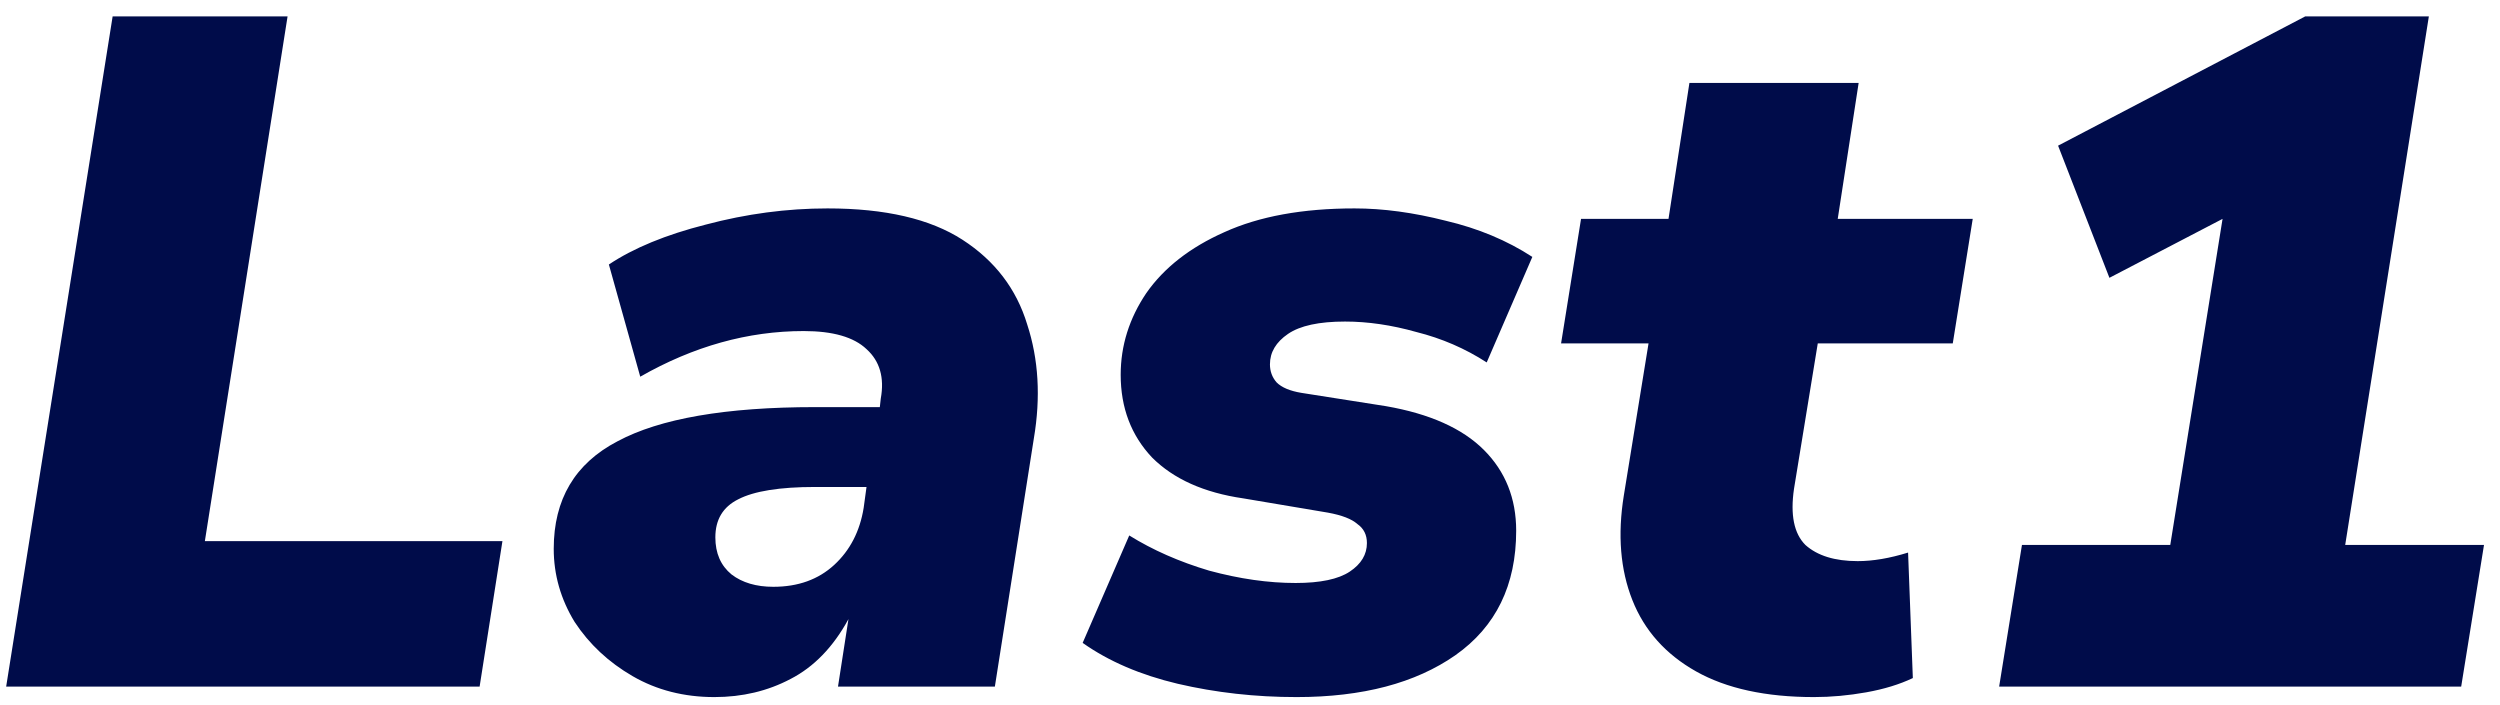
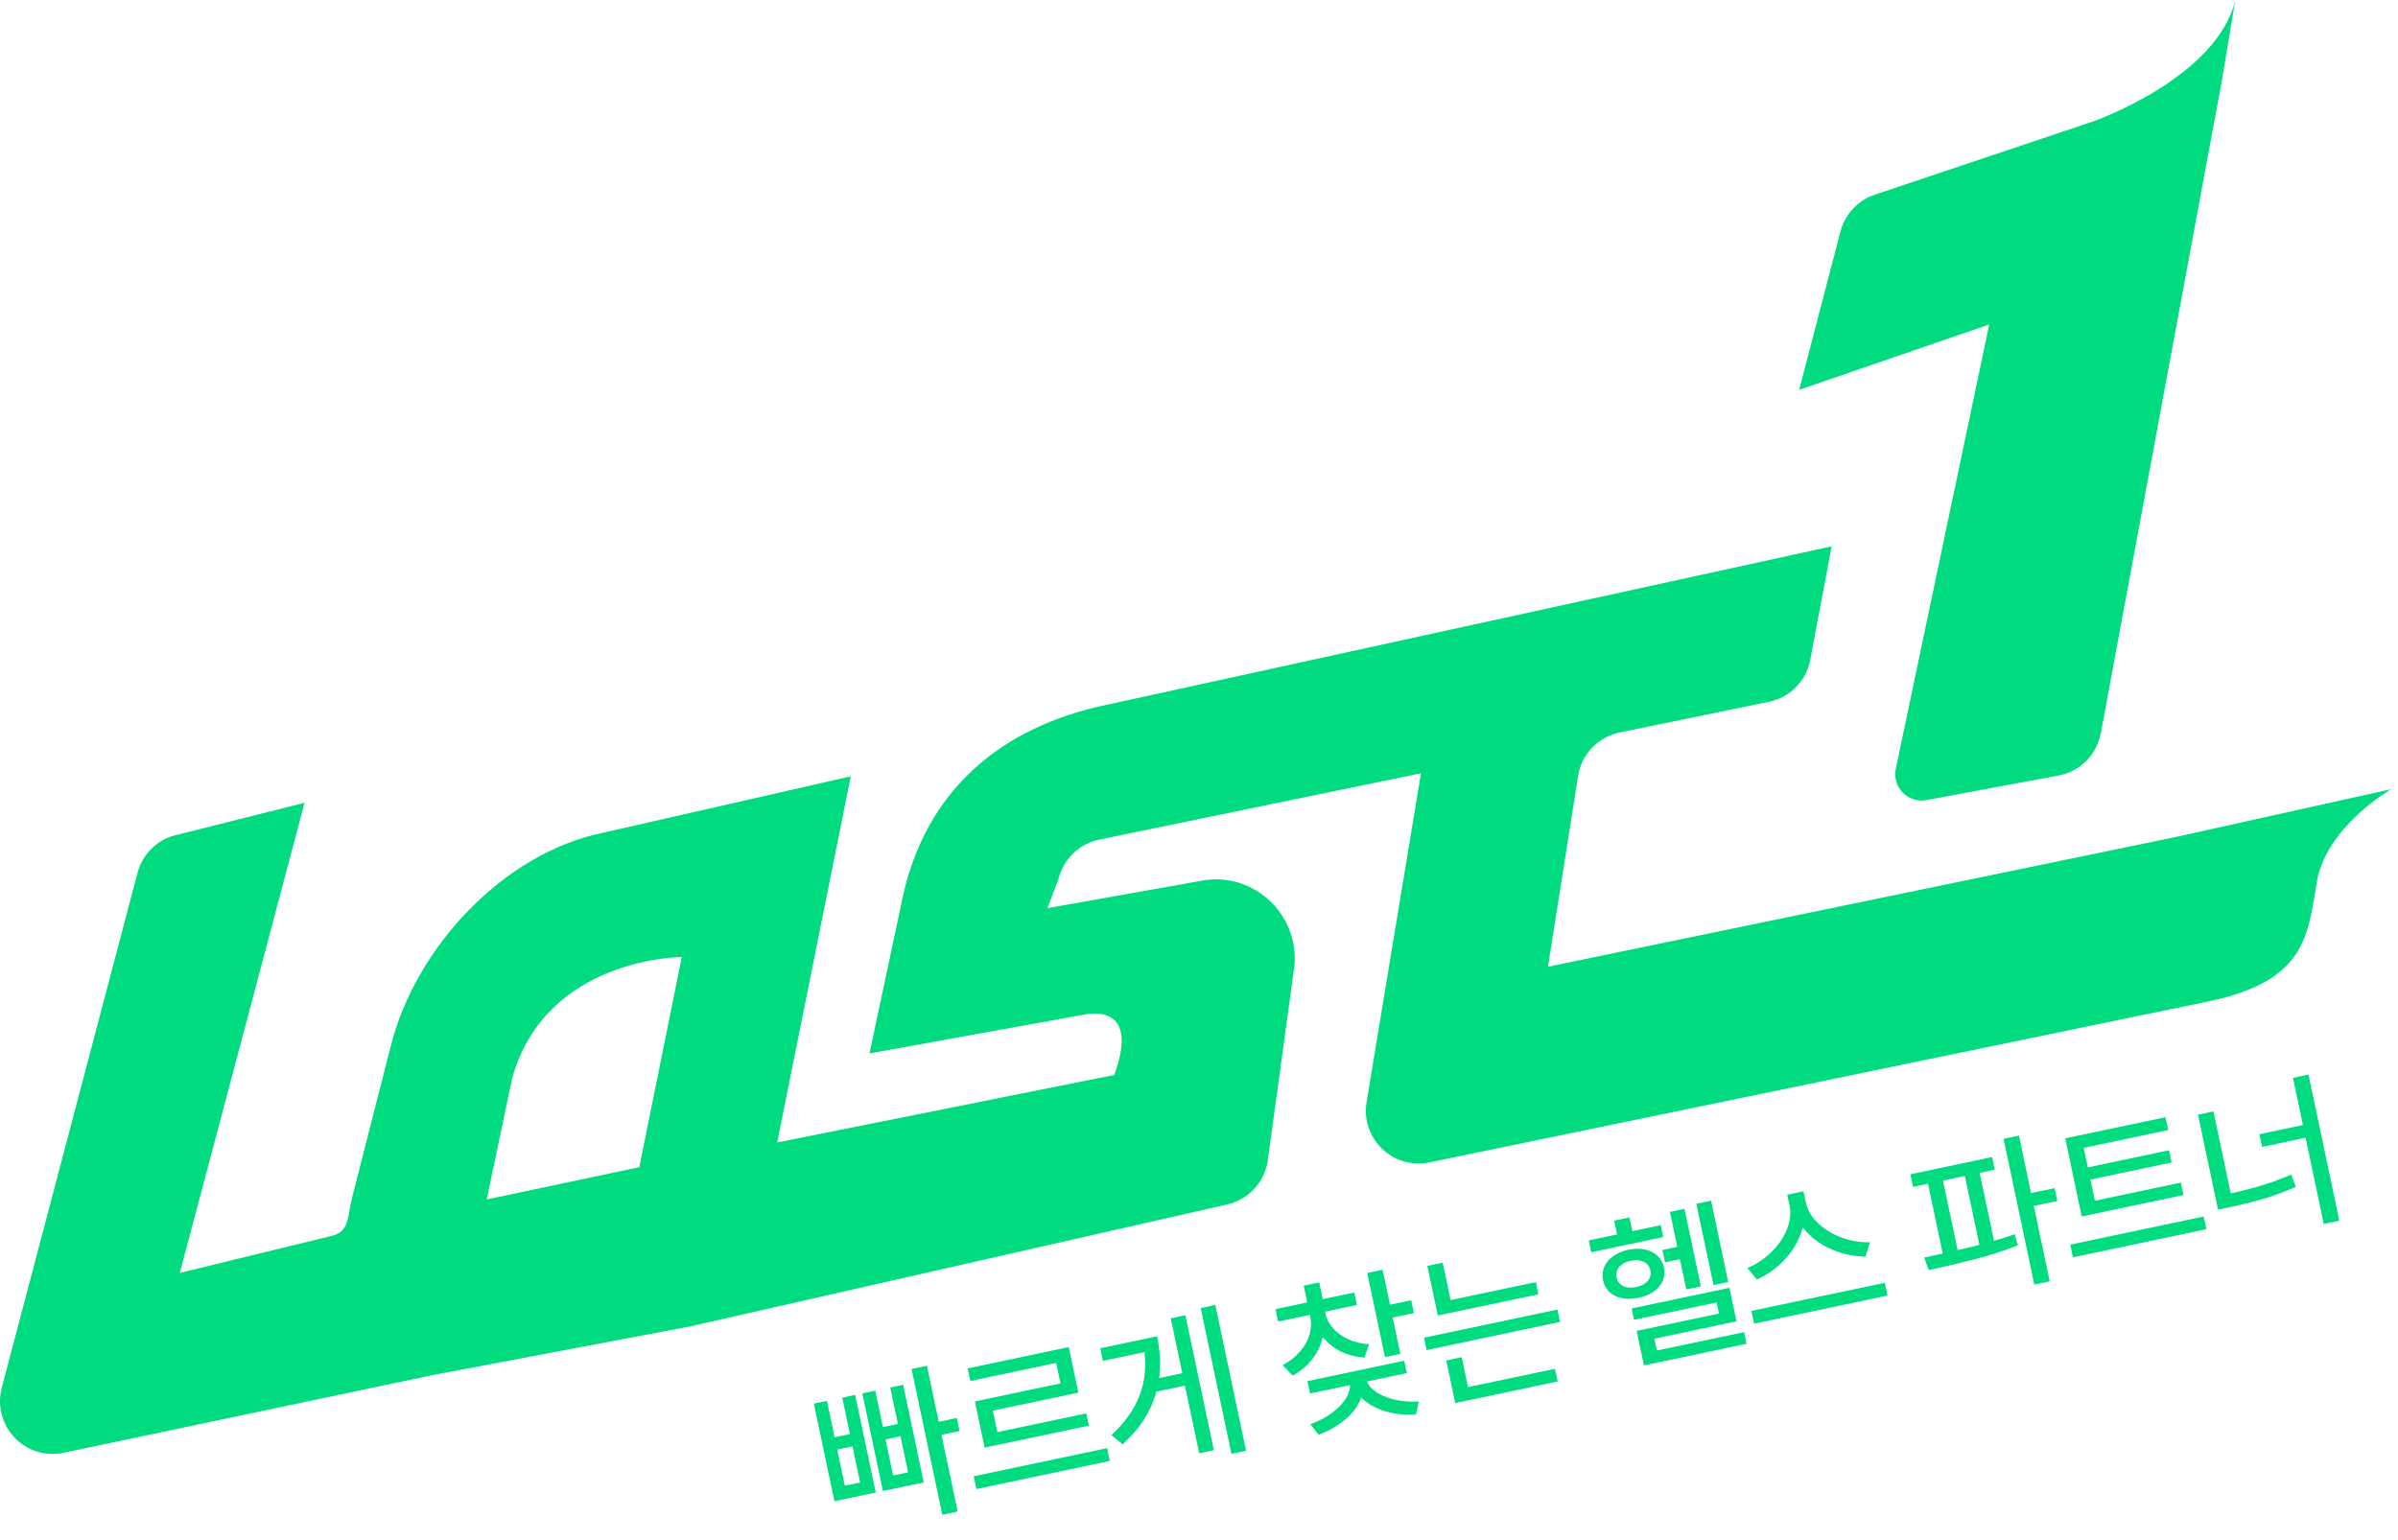
- <svg xmlns="http://www.w3.org/2000/svg" width="142" height="40" viewBox="0 0 142 40" fill="none">
-   <path d="M0.35 39L6.398 0.93H16.334L11.636 30.738H28.538L27.242 39H0.35ZM40.578 39.594C38.85 39.594 37.302 39.198 35.934 38.406C34.566 37.614 33.468 36.588 32.64 35.328C31.848 34.032 31.452 32.646 31.452 31.17C31.452 28.362 32.658 26.328 35.07 25.068C37.482 23.772 41.226 23.124 46.302 23.124H49.974L50.028 22.638C50.244 21.45 49.974 20.514 49.218 19.83C48.498 19.146 47.31 18.804 45.654 18.804C42.486 18.804 39.39 19.668 36.366 21.396L34.584 15.024C35.988 14.088 37.824 13.332 40.092 12.756C42.396 12.144 44.7 11.838 47.004 11.838C50.28 11.838 52.836 12.432 54.672 13.62C56.508 14.808 57.732 16.41 58.344 18.426C58.992 20.406 59.118 22.566 58.722 24.906L56.508 39H47.598L48.192 35.166C47.328 36.75 46.23 37.884 44.898 38.568C43.602 39.252 42.162 39.594 40.578 39.594ZM43.926 33.33C45.33 33.33 46.482 32.916 47.382 32.088C48.282 31.26 48.84 30.18 49.056 28.848L49.218 27.66H46.302C44.286 27.66 42.828 27.894 41.928 28.362C41.064 28.794 40.632 29.514 40.632 30.522C40.632 31.422 40.938 32.124 41.55 32.628C42.162 33.096 42.954 33.33 43.926 33.33ZM73.645 39.594C71.305 39.594 69.055 39.342 66.895 38.838C64.771 38.334 62.971 37.56 61.495 36.516L64.141 30.414C65.473 31.242 66.985 31.908 68.677 32.412C70.405 32.88 72.043 33.114 73.591 33.114C74.995 33.114 76.021 32.898 76.669 32.466C77.317 32.034 77.641 31.494 77.641 30.846C77.641 30.378 77.461 30.018 77.101 29.766C76.777 29.478 76.219 29.262 75.427 29.118L70.621 28.308C68.389 27.984 66.661 27.21 65.437 25.986C64.249 24.726 63.655 23.16 63.655 21.288C63.655 19.632 64.141 18.084 65.113 16.644C66.121 15.204 67.597 14.052 69.541 13.188C71.521 12.288 73.987 11.838 76.939 11.838C78.559 11.838 80.287 12.072 82.123 12.54C83.959 12.972 85.597 13.656 87.037 14.592L84.445 20.586C83.221 19.794 81.889 19.218 80.449 18.858C79.045 18.462 77.695 18.264 76.399 18.264C74.923 18.264 73.843 18.498 73.159 18.966C72.475 19.434 72.133 20.01 72.133 20.694C72.133 21.09 72.259 21.432 72.511 21.72C72.799 22.008 73.267 22.206 73.915 22.314L78.721 23.07C81.205 23.502 83.059 24.33 84.283 25.554C85.507 26.778 86.119 28.308 86.119 30.144C86.119 33.24 84.967 35.598 82.663 37.218C80.395 38.802 77.389 39.594 73.645 39.594ZM103.033 39.594C100.297 39.594 98.065 39.108 96.337 38.136C94.609 37.164 93.403 35.814 92.719 34.086C92.035 32.358 91.873 30.378 92.233 28.146L93.637 19.506H88.669L89.803 12.432H94.771L95.959 4.71H105.571L104.383 12.432H112.051L110.917 19.506H103.249L101.899 27.768C101.683 29.244 101.899 30.306 102.547 30.954C103.231 31.566 104.221 31.872 105.517 31.872C106.381 31.872 107.335 31.71 108.379 31.386L108.649 38.514C107.893 38.874 107.011 39.144 106.003 39.324C104.995 39.504 104.005 39.594 103.033 39.594ZM113.551 39L114.847 30.954H123.271L126.241 12.432L119.815 15.78L116.899 8.274L130.939 0.93H137.959L133.207 30.954H141.091L139.795 39H113.551Z" fill="#000C4A" />
+ <svg xmlns="http://www.w3.org/2000/svg" width="338" height="217" viewBox="0 0 338 217" fill="none">
+   <path d="M306.46 118.055L218.187 136.301L222.456 109.234C223.006 106.25 225.297 103.897 228.269 103.279L249.349 98.941C252.255 98.35 254.533 96.062 255.136 93.144L258.173 77.027L156.153 99.335C141.384 102.372 130.137 111.259 126.995 127.638L122.556 148.527L152.709 143.071C155.38 142.519 160.251 142.821 157.056 151.563L109.542 161.081L119.912 109.458L84.953 117.424C70.996 120.29 58.597 133.554 55.101 147.409L49.629 168.837C48.935 171.61 49.327 173.727 46.539 174.305L25.341 179.471L42.925 113.191L25.066 117.674C22.303 118.239 20.104 120.329 19.384 123.063L0.255 195.641C-1.159 200.991 3.528 205.96 8.922 204.842L60.901 193.892L97.195 187.03L172.886 169.836C175.845 169.205 178.136 166.825 178.66 163.828L182.326 137.103C183.687 129.334 176.827 122.63 169.128 124.22L147.642 128.046L149.227 123.813C149.934 121.065 152.146 118.962 154.922 118.384L200.289 109.024L192.643 155.257C191.7 160.45 196.283 164.945 201.441 163.894L310.65 141.323C324.869 138.51 325.236 132.305 326.545 124.417C327.854 116.53 337.019 111.272 337.019 111.272L306.473 118.055H306.46ZM90.112 164.564L68.6 169.113L72.188 152.023C76.967 134.934 96.095 134.934 96.095 134.934L90.112 164.564Z" fill="#00DB80" />
+   <path d="M296.13 103.2C295.632 106.316 293.236 108.774 290.159 109.339L271.528 112.81C268.975 113.283 266.736 111.048 267.194 108.485L280.382 45.747L253.594 54.962L259.42 32.627C260.062 30.196 261.869 28.25 264.252 27.448L295.046 17.116C295.046 17.116 312.452 11.016 315.07 0L313.172 11.371L296.143 103.213L296.13 103.2Z" fill="#00DB80" />
+   <path d="M134.984 213.114L132.817 213.571L128.484 193.023L130.652 192.566L134.984 213.114ZM135.25 201.764L131.489 202.557L131.102 200.723L134.863 199.93L135.25 201.764ZM117.64 202.651L119.796 202.196L118.712 197.059L120.536 196.675L123.437 210.435L117.612 211.663L114.711 197.903L116.557 197.514L117.64 202.651ZM121.234 209.019L120.161 203.928L118.005 204.382L119.078 209.473L121.234 209.019ZM124.451 201.215L126.561 200.77L125.478 195.633L127.301 195.248L130.202 209.008L124.446 210.222L121.545 196.462L123.368 196.078L124.451 201.215ZM127.999 207.592L126.926 202.501L124.816 202.946L125.889 208.037L127.999 207.592ZM156.428 205.982L137.622 209.947L137.243 208.147L156.048 204.182L156.428 205.982ZM151.99 196.354L139.95 198.893L140.78 202.826L138.612 203.283L137.413 197.595L149.476 195.052L148.867 192.162L136.77 194.713L136.395 192.936L150.637 189.933L151.99 196.354ZM153.475 201.011L138.787 204.108L138.421 202.377L153.11 199.28L153.475 201.011ZM175.634 204.543L173.57 204.979L169.238 184.43L171.302 183.995L175.634 204.543ZM167.555 195.252L162.544 196.309L162.175 194.554L167.185 193.498L167.555 195.252ZM171.092 204.471L169.028 204.906L165.015 185.872L167.079 185.436L171.092 204.471ZM163.094 188.408C163.488 190.313 163.598 192.142 163.425 193.896C163.259 195.647 162.751 197.347 161.901 198.995C161.057 200.635 159.834 202.182 158.233 203.637L156.654 202.341C158.039 201.067 159.114 199.731 159.881 198.332C160.656 196.931 161.132 195.481 161.311 193.982C161.498 192.481 161.422 190.909 161.083 189.263L160.996 188.851L163.094 188.408ZM162.139 190.466L155.454 191.876L155.079 190.098L161.764 188.689L162.139 190.466ZM186.444 185.258C186.687 186.412 186.677 187.536 186.412 188.63C186.155 189.722 185.666 190.731 184.943 191.658C184.226 192.576 183.314 193.343 182.206 193.96L180.791 192.474C181.766 191.949 182.579 191.314 183.228 190.571C183.878 189.827 184.325 189.03 184.569 188.18C184.82 187.329 184.857 186.479 184.678 185.63L184.494 184.759L186.26 184.386L186.444 185.258ZM186.822 185.178C186.985 185.95 187.345 186.653 187.901 187.286C188.456 187.911 189.167 188.424 190.034 188.824C190.909 189.223 191.889 189.459 192.974 189.534L192.327 191.407C191.071 191.32 189.934 191.021 188.916 190.509C187.896 189.99 187.054 189.305 186.387 188.455C185.729 187.604 185.285 186.636 185.056 185.55L184.873 184.679L186.638 184.307L186.822 185.178ZM191.255 183.992L180.155 186.332L179.785 184.578L190.885 182.238L191.255 183.992ZM186.609 183.941L184.419 184.403L183.759 181.273L185.949 180.811L186.609 183.941ZM197.38 190.892L195.213 191.349L192.711 179.481L194.878 179.024L197.38 190.892ZM199.293 185.136L195.692 185.895L195.31 184.083L198.911 183.324L199.293 185.136ZM192.046 194.388C192.266 195.436 192.148 196.467 191.692 197.481C191.235 198.496 190.495 199.418 189.473 200.248C188.452 201.086 187.246 201.768 185.856 202.293L184.693 200.813C185.893 200.368 186.938 199.813 187.827 199.146C188.722 198.47 189.381 197.753 189.804 196.993C190.234 196.231 190.374 195.491 190.222 194.773L190.106 194.222L191.93 193.838L192.046 194.388ZM192.504 194.292C192.652 194.995 193.077 195.608 193.778 196.131C194.479 196.654 195.373 197.048 196.459 197.314C197.553 197.579 198.734 197.673 200.004 197.597L199.565 199.438C198.074 199.521 196.687 199.382 195.406 199.021C194.124 198.661 193.062 198.11 192.219 197.37C191.375 196.622 190.843 195.728 190.624 194.688L190.508 194.138L192.388 193.741L192.504 194.292ZM198.298 193.597L184.653 196.474L184.285 194.731L197.931 191.854L198.298 193.597ZM216.843 182.489L202.659 185.48L202.296 183.76L216.481 180.769L216.843 182.489ZM219.892 186.385L201.087 190.35L200.72 188.607L219.525 184.643L219.892 186.385ZM204.647 184.174L202.48 184.631L201.184 178.485L203.352 178.028L204.647 184.174ZM219.555 194.78L205.118 197.824L204.741 196.035L219.177 192.992L219.555 194.78ZM207.028 196.092L204.85 196.551L203.851 191.816L206.03 191.356L207.028 196.092ZM243.593 180.754L241.517 181.191L239.1 169.725L241.175 169.287L243.593 180.754ZM237.919 177.303L234.686 177.985L234.318 176.242L237.552 175.56L237.919 177.303ZM239.736 181.375L237.683 181.808L235.377 170.869L237.429 170.436L239.736 181.375ZM244.763 186.304L233.182 188.745L233.639 190.913L231.471 191.37L230.688 187.654L242.292 185.208L241.961 183.637L230.323 186.091L229.984 184.485L243.767 181.579L244.763 186.304ZM246.184 189.465L231.713 192.516L231.368 190.876L245.838 187.825L246.184 189.465ZM234.437 174.42L224.289 176.56L223.936 174.886L234.084 172.746L234.437 174.42ZM229.521 176.211C230.354 176.036 231.126 176.021 231.835 176.167C232.543 176.305 233.131 176.596 233.6 177.04C234.075 177.475 234.383 178.029 234.525 178.701C234.669 179.382 234.611 180.017 234.352 180.606C234.099 181.187 233.678 181.687 233.087 182.106C232.496 182.519 231.782 182.809 230.948 182.977C230.116 183.16 229.346 183.183 228.638 183.044C227.937 182.897 227.349 182.61 226.876 182.183C226.401 181.748 226.092 181.19 225.948 180.51C225.806 179.837 225.865 179.206 226.124 178.616C226.381 178.019 226.802 177.515 227.386 177.105C227.976 176.685 228.688 176.387 229.521 176.211ZM229.85 177.771C229.374 177.863 228.973 178.024 228.646 178.252C228.317 178.473 228.083 178.746 227.944 179.071C227.805 179.396 227.774 179.742 227.852 180.108C227.931 180.483 228.099 180.791 228.358 181.032C228.616 181.273 228.941 181.432 229.333 181.509C229.723 181.578 230.154 181.563 230.628 181.463C231.095 181.365 231.492 181.205 231.821 180.984C232.156 180.754 232.392 180.476 232.532 180.152C232.671 179.827 232.701 179.477 232.622 179.103C232.544 178.736 232.377 178.432 232.118 178.191C231.86 177.95 231.532 177.796 231.134 177.728C230.743 177.651 230.315 177.665 229.85 177.771ZM230.353 174.874L228.197 175.329L227.518 172.107L229.674 171.652L230.353 174.874ZM254.149 169.582C254.453 171.027 254.352 172.457 253.844 173.874C253.344 175.289 252.543 176.567 251.443 177.709C250.35 178.85 249.086 179.747 247.651 180.401L246.292 178.783C247.54 178.265 248.661 177.522 249.654 176.554C250.648 175.586 251.381 174.521 251.855 173.359C252.336 172.196 252.462 171.071 252.234 169.986L251.91 168.449L253.825 168.045L254.149 169.582ZM254.527 169.502C254.757 170.595 255.328 171.577 256.238 172.447C257.148 173.317 258.253 173.994 259.552 174.479C260.86 174.962 262.192 175.184 263.549 175.145L262.959 177.174C261.39 177.153 259.872 176.846 258.406 176.253C256.938 175.653 255.689 174.806 254.66 173.714C253.632 172.621 252.964 171.349 252.658 169.896L252.334 168.36L254.203 167.966L254.527 169.502ZM266.045 182.667L247.24 186.632L246.86 184.831L265.666 180.867L266.045 182.667ZM281.166 164.915L269.642 167.345L269.268 165.568L280.792 163.138L281.166 164.915ZM271.217 177.313C273.723 176.777 276.023 176.252 278.119 175.738C280.212 175.217 282.168 174.645 283.985 174.022L284.421 175.583C282.586 176.305 280.643 176.938 278.594 177.482C276.551 178.017 274.304 178.55 271.854 179.083L271.217 177.313ZM276.045 176.81L273.935 177.255L271.66 166.465L273.77 166.02L276.045 176.81ZM281.217 175.72L279.13 176.16L276.855 165.369L278.942 164.929L281.217 175.72ZM288.906 180.662L286.738 181.118L282.406 160.57L284.573 160.113L288.906 180.662ZM289.978 169.333L286.171 170.136L285.789 168.324L289.596 167.522L289.978 169.333ZM307.755 168.496L293.421 171.518L293.052 169.763L307.385 166.741L307.755 168.496ZM310.986 173.311L292.18 177.276L291.803 175.488L310.609 171.523L310.986 173.311ZM305.607 159.331L293.705 161.841L295.382 169.799L293.158 170.268L291.098 160.498L305.225 157.52L305.607 159.331ZM306.091 163.9L293.971 166.455L293.608 164.735L305.729 162.18L306.091 163.9ZM329.728 172.114L327.538 172.576L323.194 151.971L325.384 151.509L329.728 172.114ZM325.661 160.265L318.839 161.703L318.461 159.915L325.284 158.476L325.661 160.265ZM314.679 169.467L312.5 169.926L309.809 157.164L311.988 156.705L314.679 169.467ZM313.865 168.393C315.599 168.019 317.191 167.616 318.64 167.183C320.09 166.749 321.529 166.226 322.956 165.614L323.586 167.349C322.109 167.996 320.628 168.544 319.142 168.993C317.654 169.434 316.023 169.842 314.25 170.216L312.633 170.557L312.249 168.734L313.865 168.393Z" fill="#00DB80" />
</svg>
